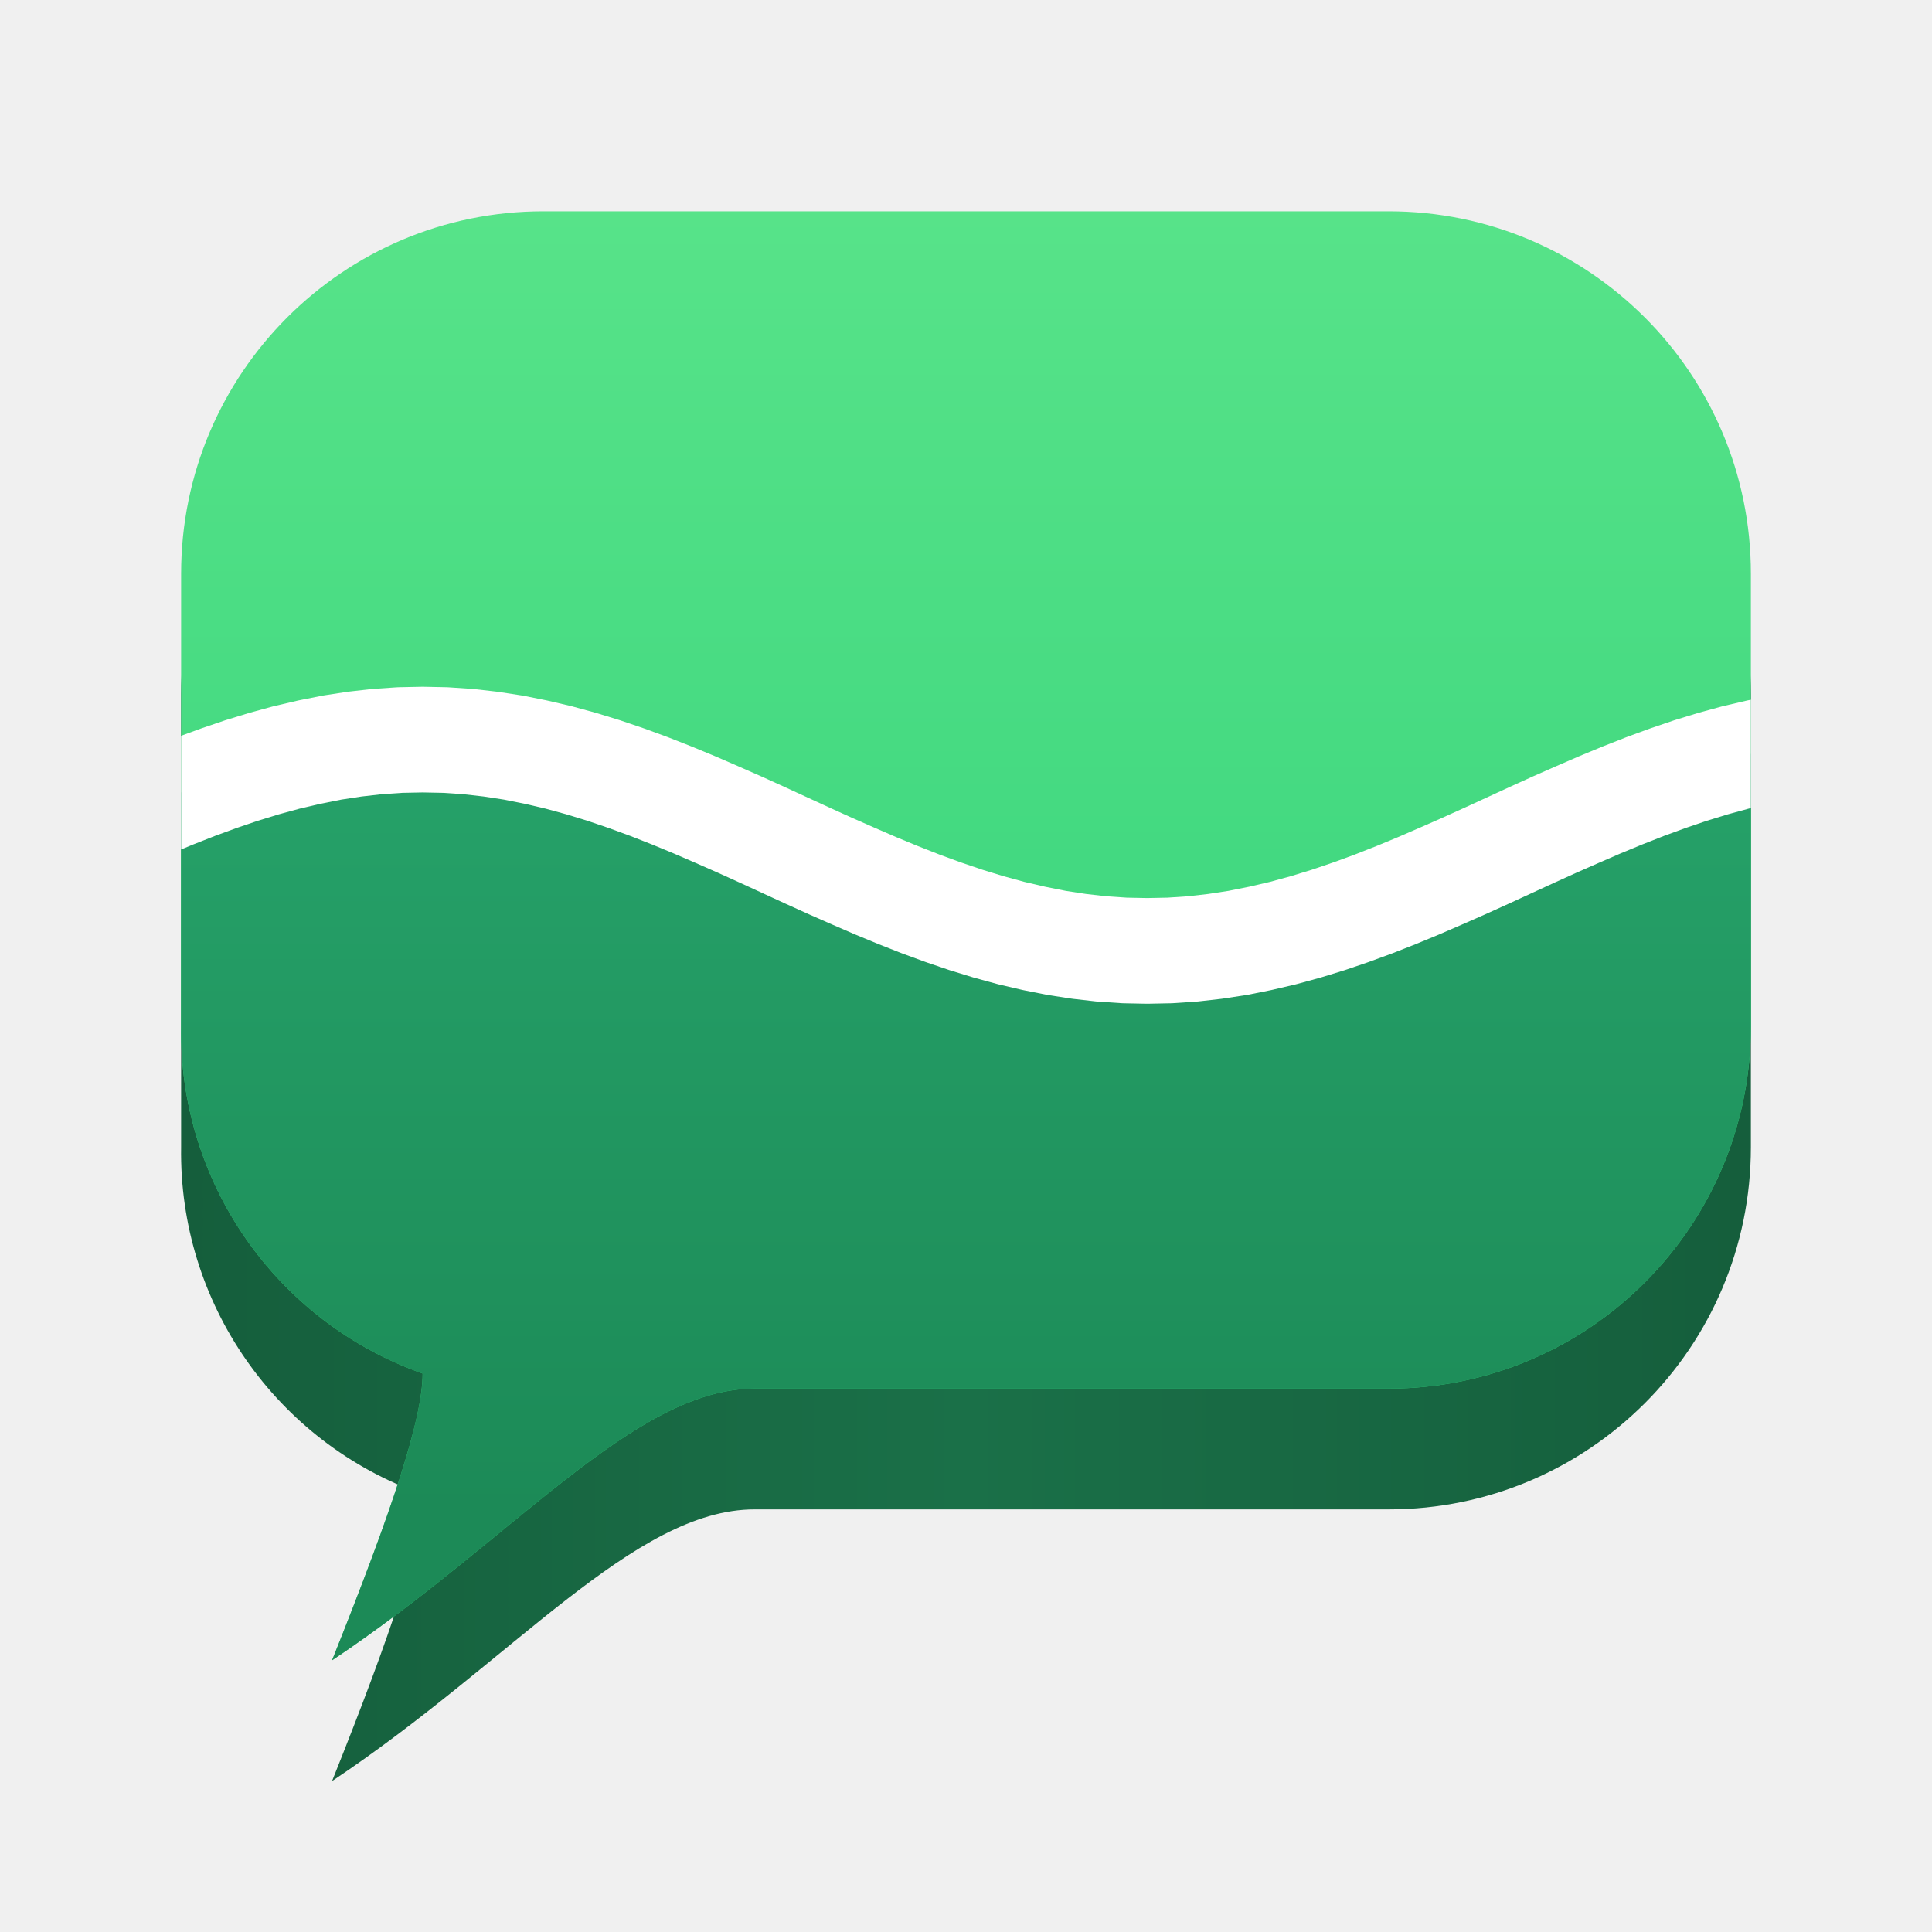
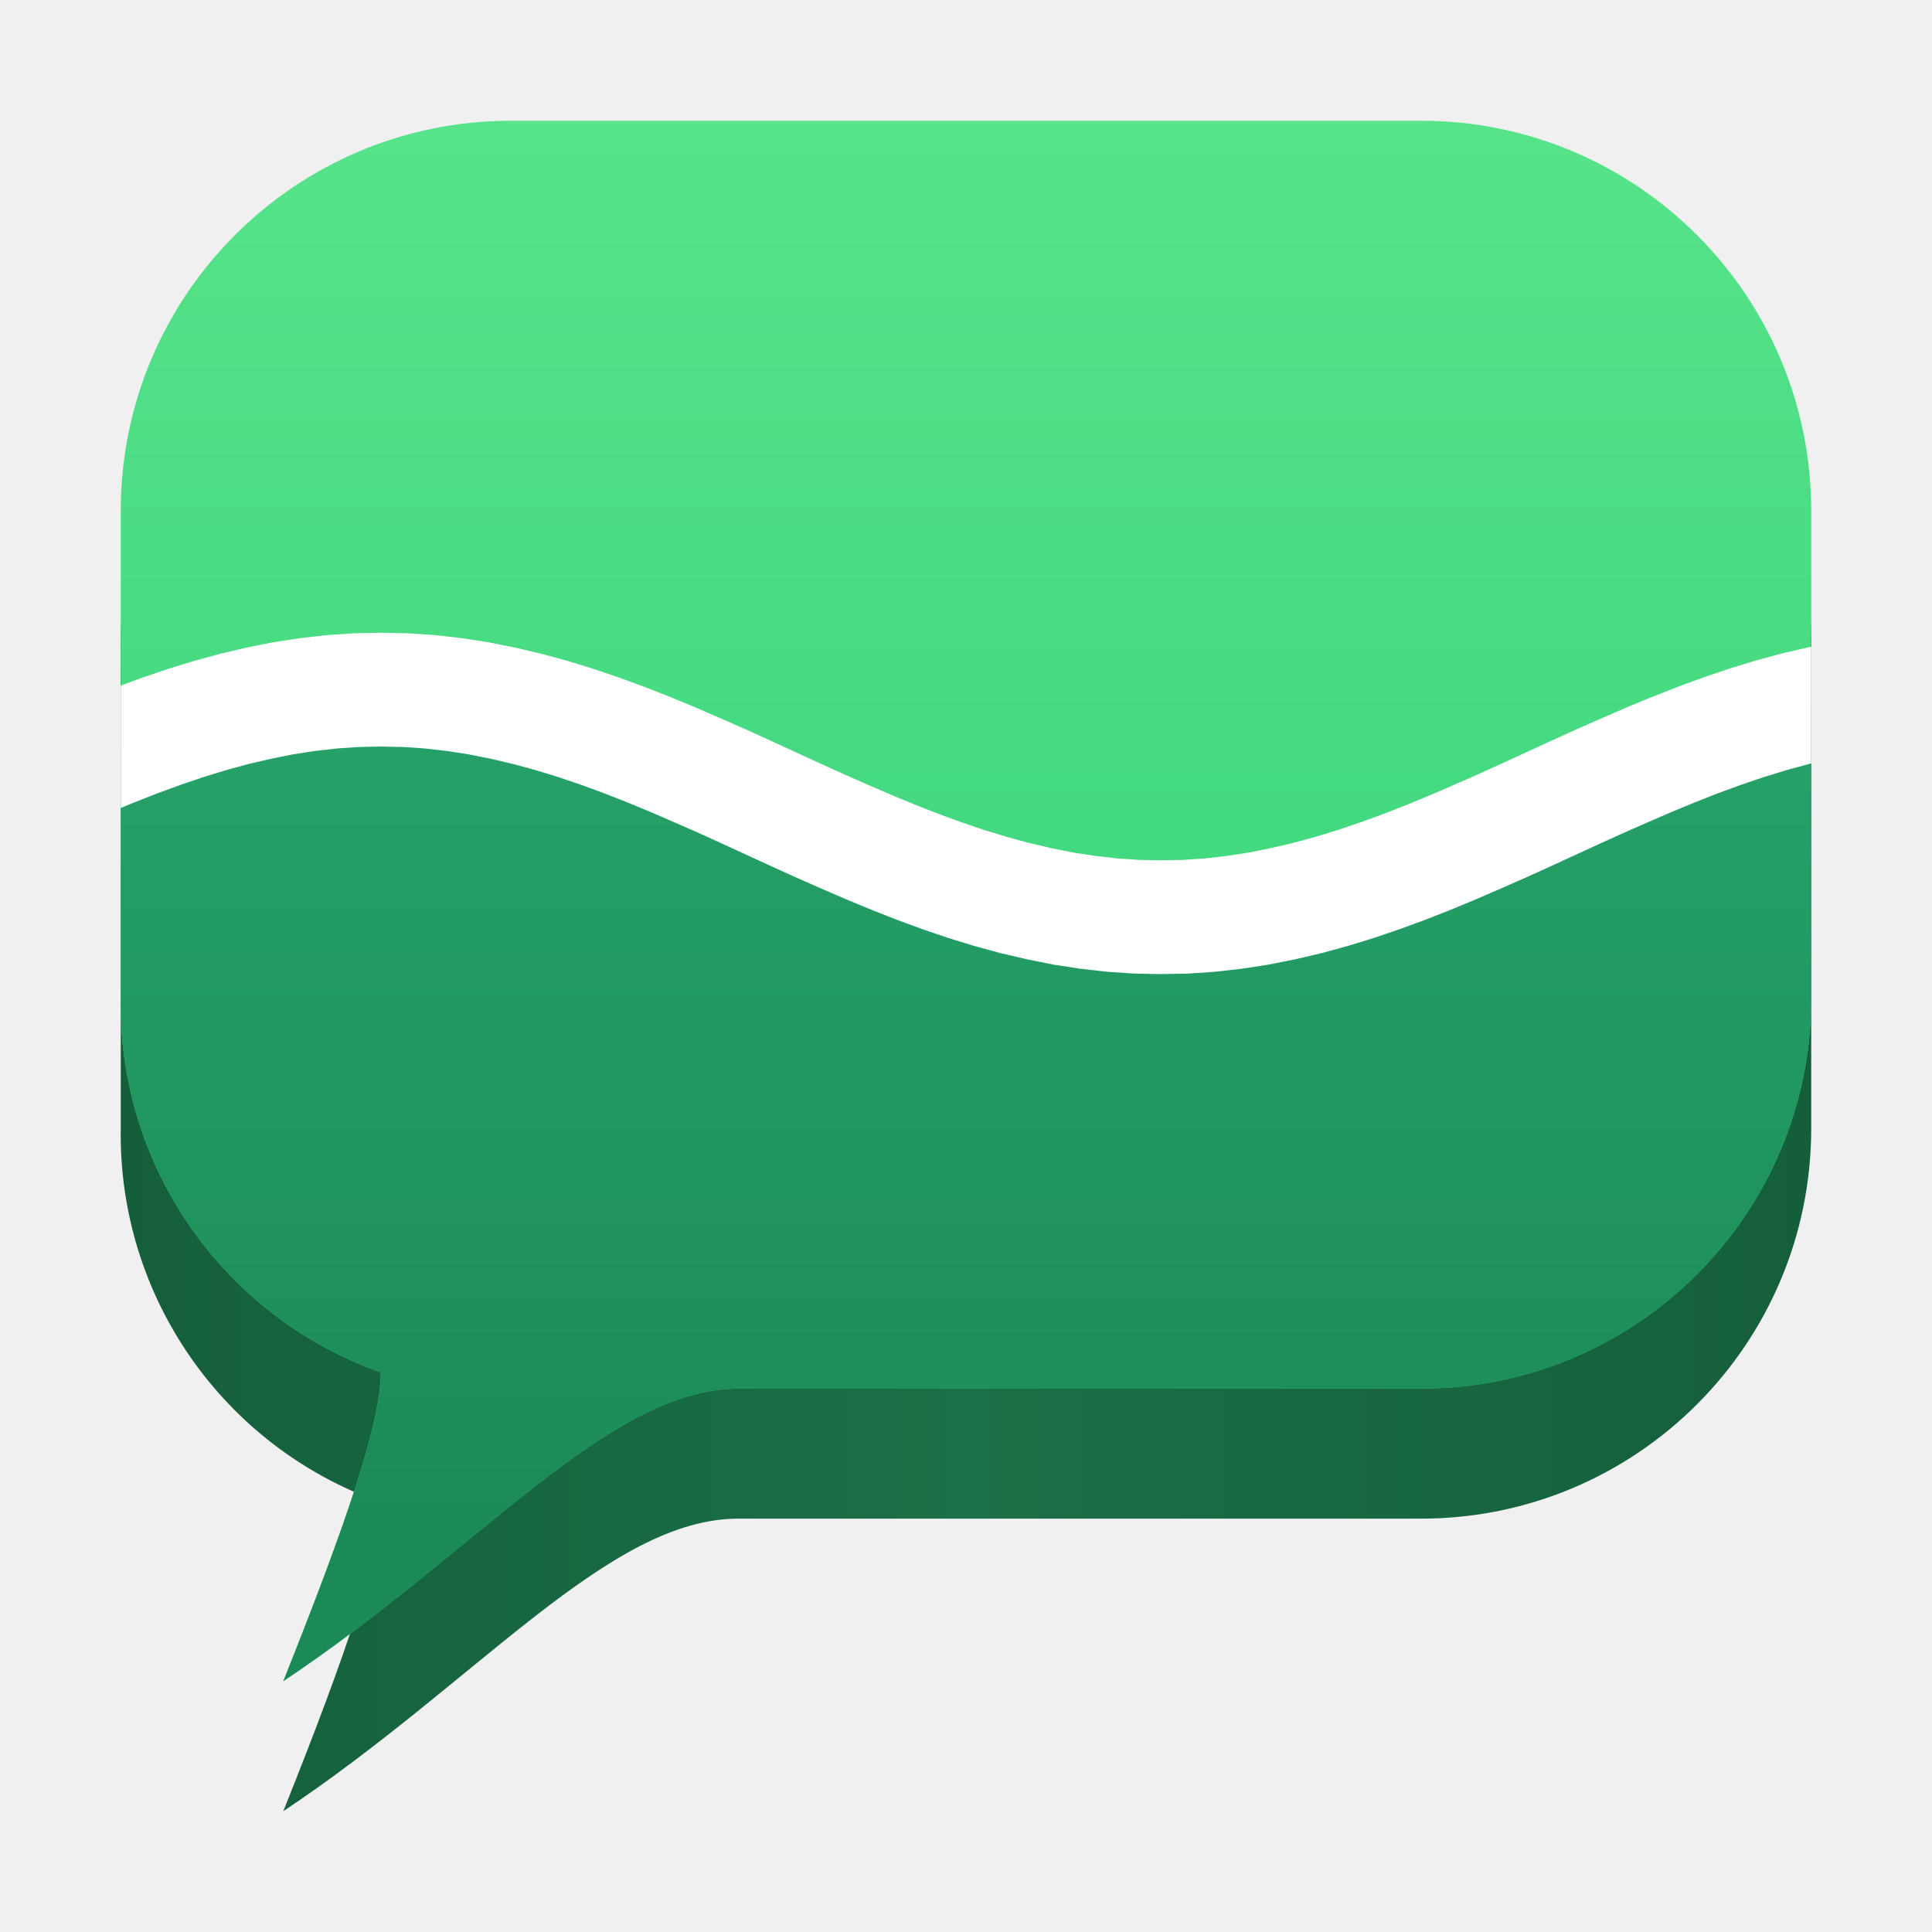
<svg xmlns="http://www.w3.org/2000/svg" width="128" height="128" viewBox="0 0 128 128">
  <defs>
    <linearGradient id="face" x1="0" y1="14" x2="0" y2="92" gradientUnits="userSpaceOnUse">
      <stop offset="0" stop-color="#57e389" />
      <stop offset="1" stop-color="#33d17a" />
    </linearGradient>
    <linearGradient id="water" x1="0" y1="50" x2="0" y2="100" gradientUnits="userSpaceOnUse">
      <stop offset="0" stop-color="#26a269" />
      <stop offset="1" stop-color="#1c8a57" />
    </linearGradient>
    <linearGradient id="base" x1="12" y1="0" x2="116" y2="0" gradientUnits="userSpaceOnUse">
      <stop offset="0" stop-color="#155e3c" />
      <stop offset="0.5" stop-color="#1a7048" />
      <stop offset="1" stop-color="#155e3c" />
    </linearGradient>
    <clipPath id="clip">
      <path d="M36,14 H92 A24,24 0 0 1 116,38 V68 A24,24 0 0 1 92,92 H50 C42,92 34,102 22,110 C26,100 28,94 28,91 A24,24 0 0 1 12,68 V38 A24,24 0 0 1 36,14 Z" />
    </clipPath>
  </defs>
-   <path d="M36,22 H92 A24,24 0 0 1 116,46 V76 A24,24 0 0 1 92,100 H50 C42,100 34,110 22,118 C26,108 28,102 28,99 A24,24 0 0 1 12,76 V46 A24,24 0 0 1 36,22 Z" fill="url(#base)" />
-   <path d="M36,14 H92 A24,24 0 0 1 116,38 V68 A24,24 0 0 1 92,92 H50 C42,92 34,102 22,110 C26,100 28,94 28,91 A24,24 0 0 1 12,68 V38 A24,24 0 0 1 36,14 Z" fill="url(#face)" />
-   <g clip-path="url(#clip)">
-     <path d="M4.00,56.00 L5.50,55.31 L7.00,54.63 L8.50,53.97 L10.00,53.32 L11.50,52.70 L13.00,52.11 L14.50,51.56 L16.00,51.05 L17.50,50.59 L19.00,50.18 L20.50,49.83 L22.00,49.53 L23.50,49.30 L25.00,49.13 L26.50,49.03 L28.00,49.00 L29.50,49.03 L31.00,49.13 L32.50,49.30 L34.00,49.53 L35.50,49.83 L37.00,50.18 L38.50,50.59 L40.00,51.05 L41.50,51.56 L43.00,52.11 L44.50,52.70 L46.00,53.32 L47.50,53.97 L49.00,54.63 L50.50,55.31 L52.00,56.00 L53.50,56.69 L55.00,57.37 L56.50,58.03 L58.00,58.68 L59.50,59.30 L61.00,59.89 L62.50,60.44 L64.00,60.95 L65.50,61.41 L67.00,61.82 L68.50,62.17 L70.00,62.47 L71.50,62.70 L73.00,62.87 L74.50,62.97 L76.00,63.00 L77.50,62.97 L79.00,62.87 L80.50,62.70 L82.00,62.47 L83.50,62.17 L85.00,61.82 L86.50,61.41 L88.00,60.95 L89.50,60.44 L91.00,59.89 L92.50,59.30 L94.00,58.68 L95.50,58.03 L97.00,57.37 L98.50,56.69 L100.00,56.00 L101.50,55.31 L103.00,54.63 L104.50,53.97 L106.00,53.32 L107.50,52.70 L109.00,52.11 L110.50,51.56 L112.00,51.05 L113.50,50.59 L115.00,50.18 L116.50,49.83 L118.00,49.53 L119.50,49.30 L121.00,49.13 L122.50,49.03 L124.00,49.00 L124,120 L4,120 Z" fill="url(#water)" />
-     <path d="M4.00,56.00 L5.50,55.31 L7.00,54.63 L8.50,53.97 L10.00,53.32 L11.50,52.70 L13.00,52.11 L14.50,51.56 L16.00,51.05 L17.50,50.59 L19.00,50.18 L20.50,49.83 L22.00,49.53 L23.50,49.30 L25.00,49.13 L26.50,49.03 L28.00,49.00 L29.50,49.03 L31.00,49.13 L32.50,49.30 L34.00,49.53 L35.50,49.83 L37.00,50.18 L38.50,50.59 L40.00,51.05 L41.50,51.56 L43.00,52.11 L44.50,52.70 L46.00,53.32 L47.50,53.97 L49.00,54.63 L50.50,55.31 L52.00,56.00 L53.50,56.69 L55.00,57.37 L56.50,58.03 L58.00,58.68 L59.50,59.30 L61.00,59.89 L62.50,60.44 L64.00,60.95 L65.50,61.41 L67.00,61.82 L68.50,62.17 L70.00,62.47 L71.50,62.70 L73.00,62.87 L74.50,62.97 L76.00,63.00 L77.50,62.97 L79.00,62.87 L80.50,62.70 L82.00,62.47 L83.50,62.17 L85.00,61.82 L86.50,61.41 L88.00,60.95 L89.50,60.44 L91.00,59.89 L92.50,59.30 L94.00,58.68 L95.50,58.03 L97.00,57.37 L98.50,56.69 L100.00,56.00 L101.50,55.31 L103.00,54.63 L104.50,53.97 L106.00,53.32 L107.50,52.70 L109.00,52.11 L110.50,51.56 L112.00,51.05 L113.50,50.59 L115.00,50.18 L116.50,49.83 L118.00,49.53 L119.50,49.30 L121.00,49.13 L122.50,49.03 L124.00,49.00" fill="none" stroke="#ffffff" stroke-width="7" stroke-linecap="round" stroke-linejoin="round" />
+   <g transform="translate(8,8) scale(1.0769) translate(-12,-14)">
+     <path d="M36,22 H92 A24,24 0 0 1 116,46 V76 A24,24 0 0 1 92,100 H50 C42,100 34,110 22,118 C26,108 28,102 28,99 A24,24 0 0 1 12,76 V46 A24,24 0 0 1 36,22 Z" fill="url(#base)" />
+     <path d="M36,14 H92 A24,24 0 0 1 116,38 V68 A24,24 0 0 1 92,92 H50 C42,92 34,102 22,110 C26,100 28,94 28,91 A24,24 0 0 1 12,68 V38 A24,24 0 0 1 36,14 Z" fill="url(#face)" />
+     <g clip-path="url(#clip)">
+       <path d="M4.00,56.00 L5.50,55.31 L7.00,54.63 L8.50,53.97 L10.00,53.32 L11.50,52.70 L13.00,52.11 L14.50,51.56 L16.00,51.05 L17.50,50.59 L19.00,50.18 L20.50,49.83 L22.00,49.53 L23.50,49.30 L25.00,49.13 L26.50,49.03 L28.00,49.00 L29.50,49.03 L31.00,49.13 L32.50,49.30 L34.00,49.53 L35.50,49.83 L37.00,50.18 L38.50,50.59 L40.00,51.05 L41.50,51.56 L43.00,52.11 L44.50,52.70 L46.00,53.32 L47.50,53.97 L49.00,54.63 L50.50,55.31 L52.00,56.00 L53.50,56.69 L55.00,57.37 L56.50,58.03 L58.00,58.68 L59.50,59.30 L61.00,59.89 L62.50,60.44 L64.00,60.95 L65.50,61.41 L67.00,61.82 L68.50,62.17 L70.00,62.47 L71.50,62.70 L73.00,62.87 L74.50,62.97 L76.00,63.00 L77.50,62.97 L79.00,62.87 L80.50,62.70 L82.00,62.47 L83.50,62.17 L85.00,61.82 L86.50,61.41 L88.00,60.95 L89.50,60.44 L91.00,59.89 L92.50,59.30 L94.00,58.68 L95.50,58.03 L97.00,57.37 L98.50,56.69 L100.00,56.00 L101.50,55.31 L103.00,54.63 L104.50,53.97 L106.00,53.32 L107.50,52.70 L109.00,52.11 L110.50,51.56 L112.00,51.05 L113.50,50.59 L115.00,50.18 L116.50,49.83 L118.00,49.53 L119.50,49.30 L121.00,49.13 L122.50,49.03 L124.00,49.00 L124,120 L4,120 Z" fill="url(#water)" />
+       <path d="M4.00,56.00 L5.50,55.31 L7.00,54.63 L8.50,53.97 L10.00,53.32 L11.50,52.70 L13.00,52.11 L14.50,51.56 L16.00,51.05 L17.50,50.59 L19.00,50.18 L20.50,49.83 L22.00,49.53 L23.50,49.30 L25.00,49.13 L26.50,49.03 L28.00,49.00 L29.50,49.03 L31.00,49.13 L32.50,49.30 L34.00,49.53 L35.50,49.83 L37.00,50.18 L38.50,50.59 L40.00,51.05 L41.50,51.56 L43.00,52.11 L44.50,52.70 L46.00,53.32 L47.50,53.97 L49.00,54.63 L50.50,55.31 L52.00,56.00 L53.50,56.69 L55.00,57.37 L56.50,58.03 L58.00,58.68 L59.50,59.30 L61.00,59.89 L62.50,60.44 L64.00,60.95 L65.50,61.41 L67.00,61.82 L68.50,62.17 L70.00,62.47 L71.50,62.70 L73.00,62.87 L74.50,62.97 L76.00,63.00 L77.50,62.97 L79.00,62.87 L80.50,62.70 L82.00,62.47 L83.50,62.17 L85.00,61.82 L86.50,61.41 L88.00,60.95 L89.50,60.44 L91.00,59.89 L92.50,59.30 L94.00,58.68 L95.50,58.03 L97.00,57.37 L98.50,56.69 L100.00,56.00 L101.50,55.31 L103.00,54.63 L104.50,53.97 L106.00,53.32 L107.50,52.70 L109.00,52.11 L110.50,51.56 L112.00,51.05 L113.50,50.59 L115.00,50.18 L116.50,49.83 L118.00,49.53 L119.50,49.30 L121.00,49.13 L122.50,49.03 L124.00,49.00" fill="none" stroke="#ffffff" stroke-width="7" stroke-linecap="round" stroke-linejoin="round" />
+     </g>
  </g>
</svg>
